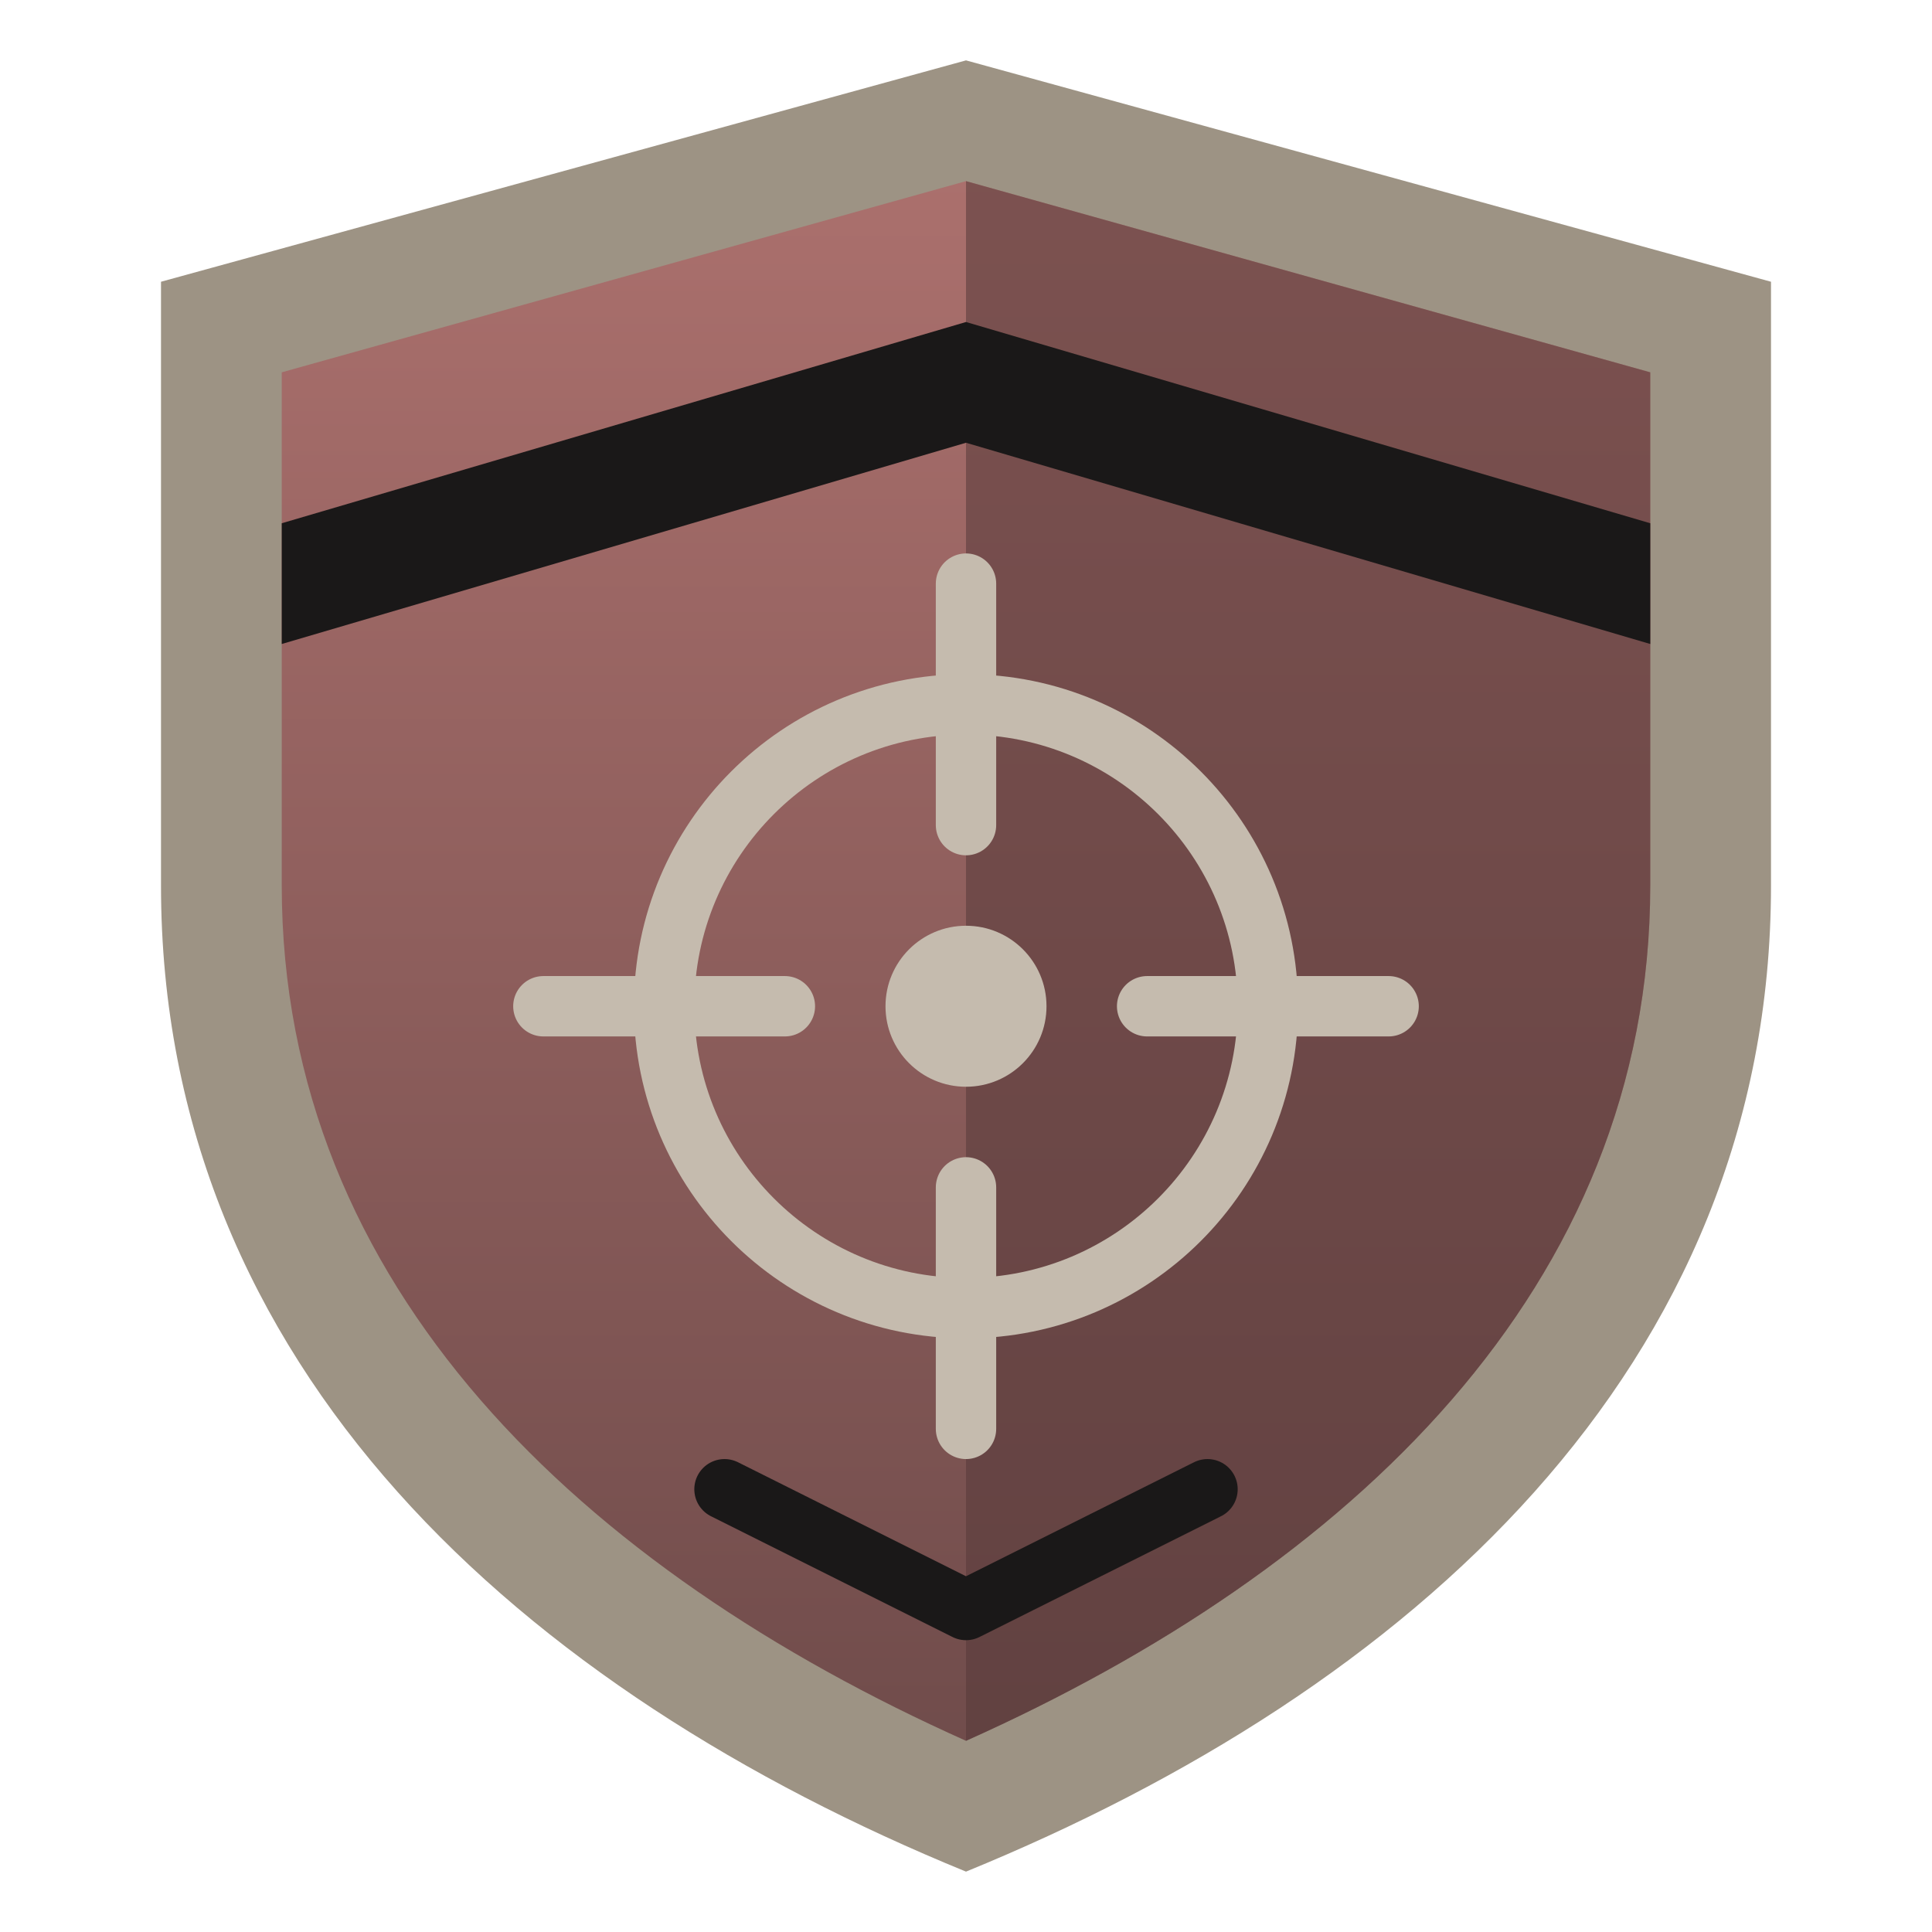
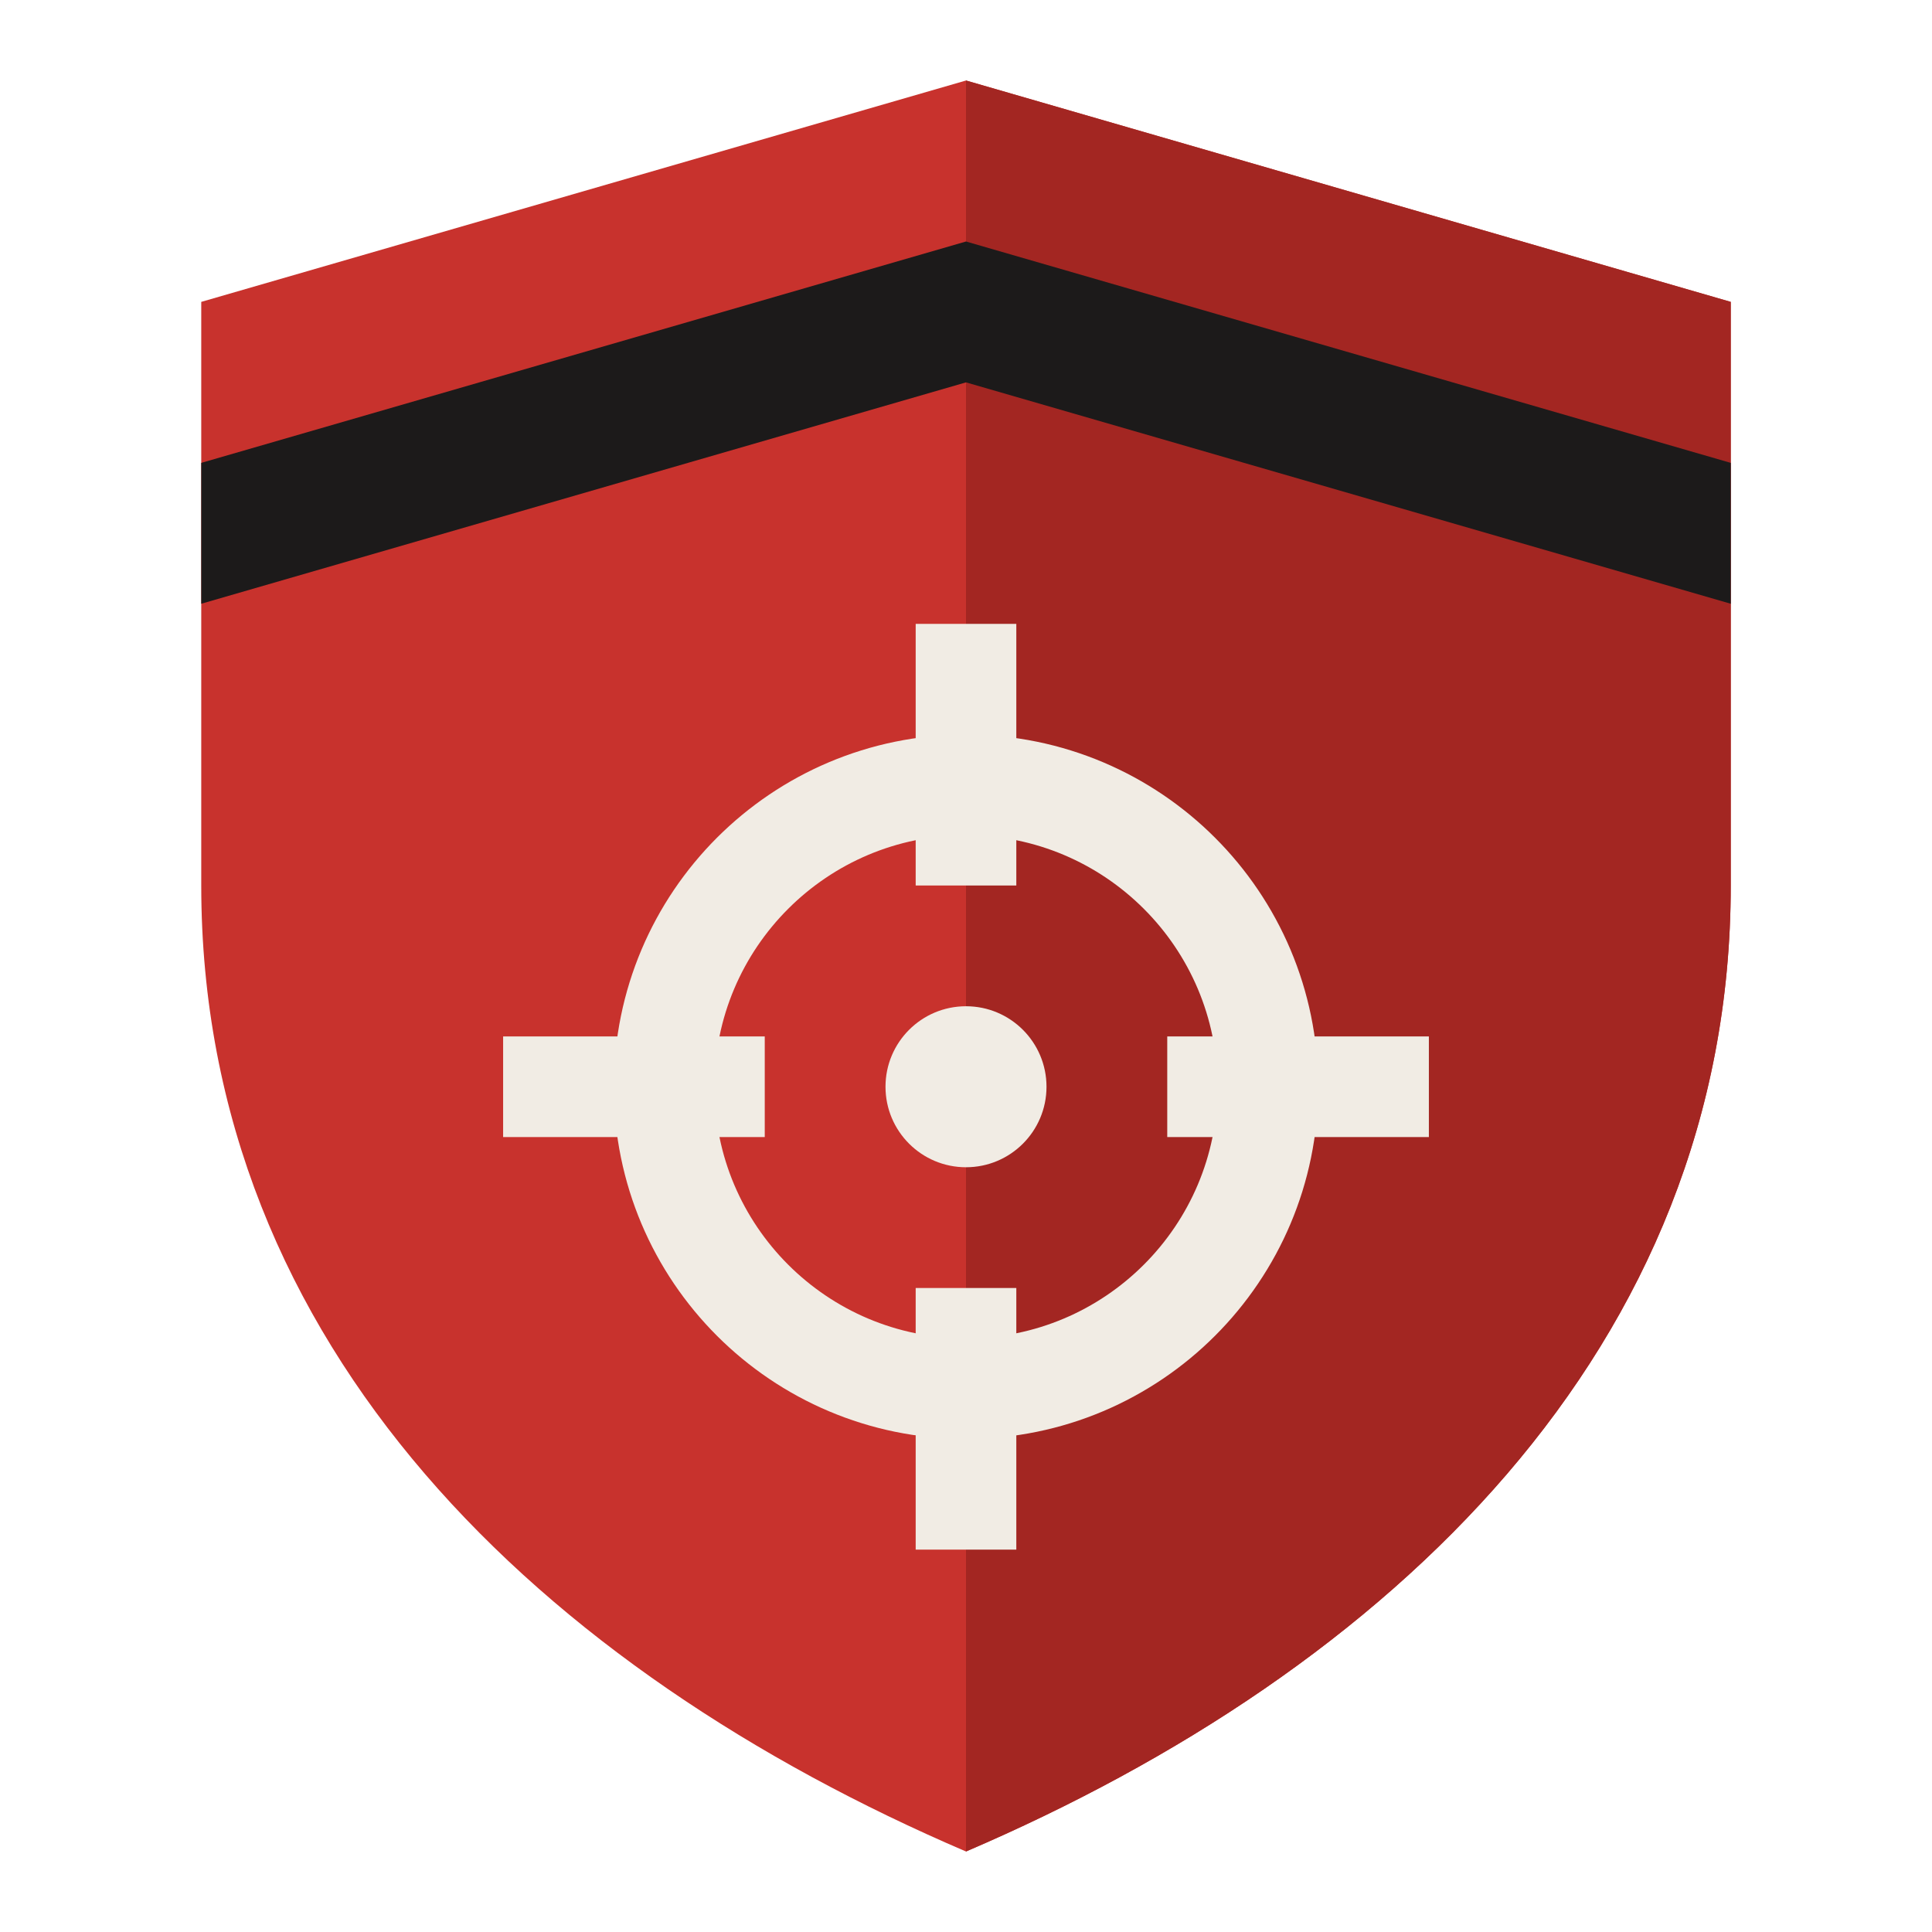
<svg xmlns="http://www.w3.org/2000/svg" viewBox="0 0 96 96">
-   <defs>
-     <linearGradient id="ga-a" x1="0" y1="0" x2="0" y2="1">
-       <stop offset="0" stop-color="#ab706d" />
-       <stop offset="1" stop-color="#704c4b" />
-     </linearGradient>
-   </defs>
-   <path d="M48 3 L88 14 V44 C88 68 70 84 48 93 C26 84 8 68 8 44 V14 Z" fill="#9d9384" />
-   <path d="M48 9 L82 18.500 V44 C82 64 67 78 48 86.500 C29 78 14 64 14 44 V18.500 Z" fill="url(#ga-a)" />
-   <path d="M48 9 L82 18.500 V44 C82 64 67 78 48 86.500 Z" fill="#563939" opacity=".55" />
-   <path d="M14 26 L48 16 L82 26 V32 L48 22 L14 32 Z" fill="#1a1818" />
-   <circle cx="48" cy="50" r="15" fill="none" stroke="#c5bbae" stroke-width="3" />
-   <circle cx="48" cy="50" r="4" fill="#c5bbae" />
-   <path d="M48 29v12M48 59v12M27 50h12M57 50h12" stroke="#c5bbae" stroke-width="3" stroke-linecap="round" />
-   <path d="M36 74l12 6 12-6" fill="none" stroke="#1a1818" stroke-width="3" stroke-linecap="round" stroke-linejoin="round" />
+   <path d="M48 4 L86 15 V44 C86 67 69 83 48 92 C27 83 10 67 10 44 V15 Z" fill="#c8322d" />
+   <path d="M48 4 L86 15 V44 C86 67 69 83 48 92 Z" fill="#a32622" />
+   <path d="M10 23 L48 12 L86 23 V30 L48 19 L10 30 Z" fill="#1c1a1a" />
+   <g fill="none" stroke="#f1ece4" stroke-width="5" stroke-linecap="butt">
+     <circle cx="48" cy="54" r="15" />
+     <path d="M48 31v13M48 64v13M25 54h13M58 54h13" />
+   </g>
+   <circle cx="48" cy="54" r="4" fill="#f1ece4" />
</svg>
